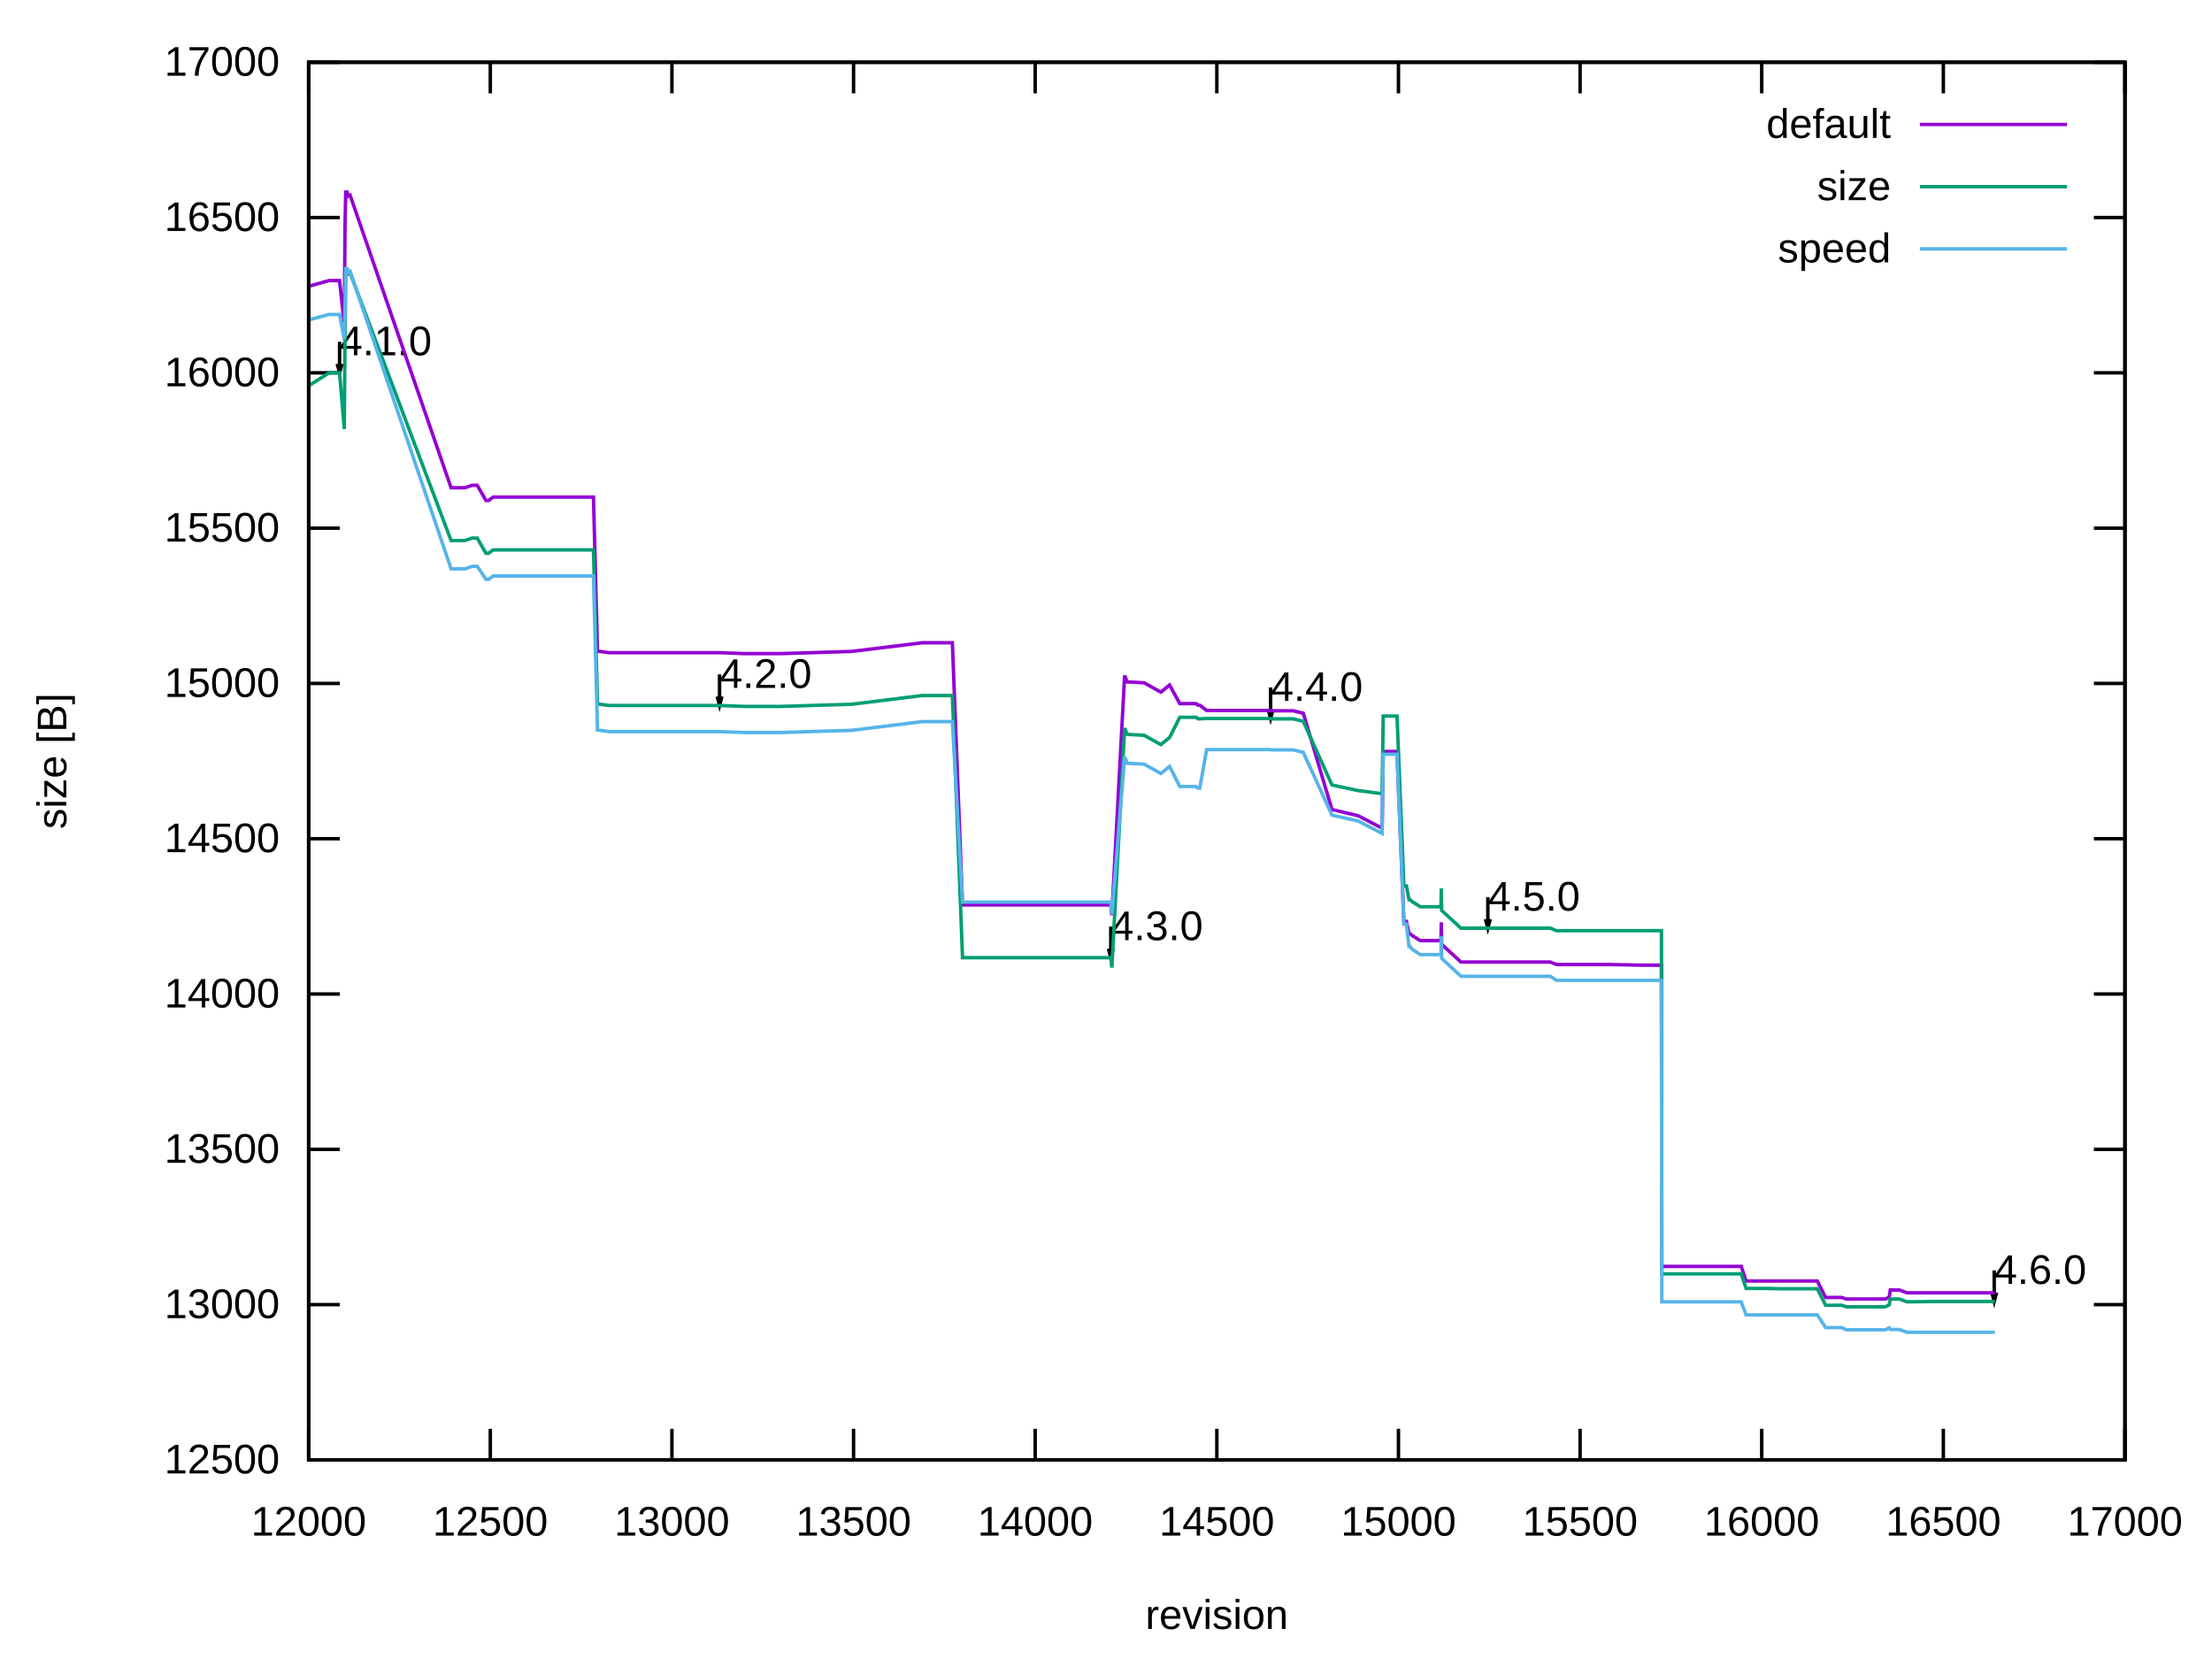
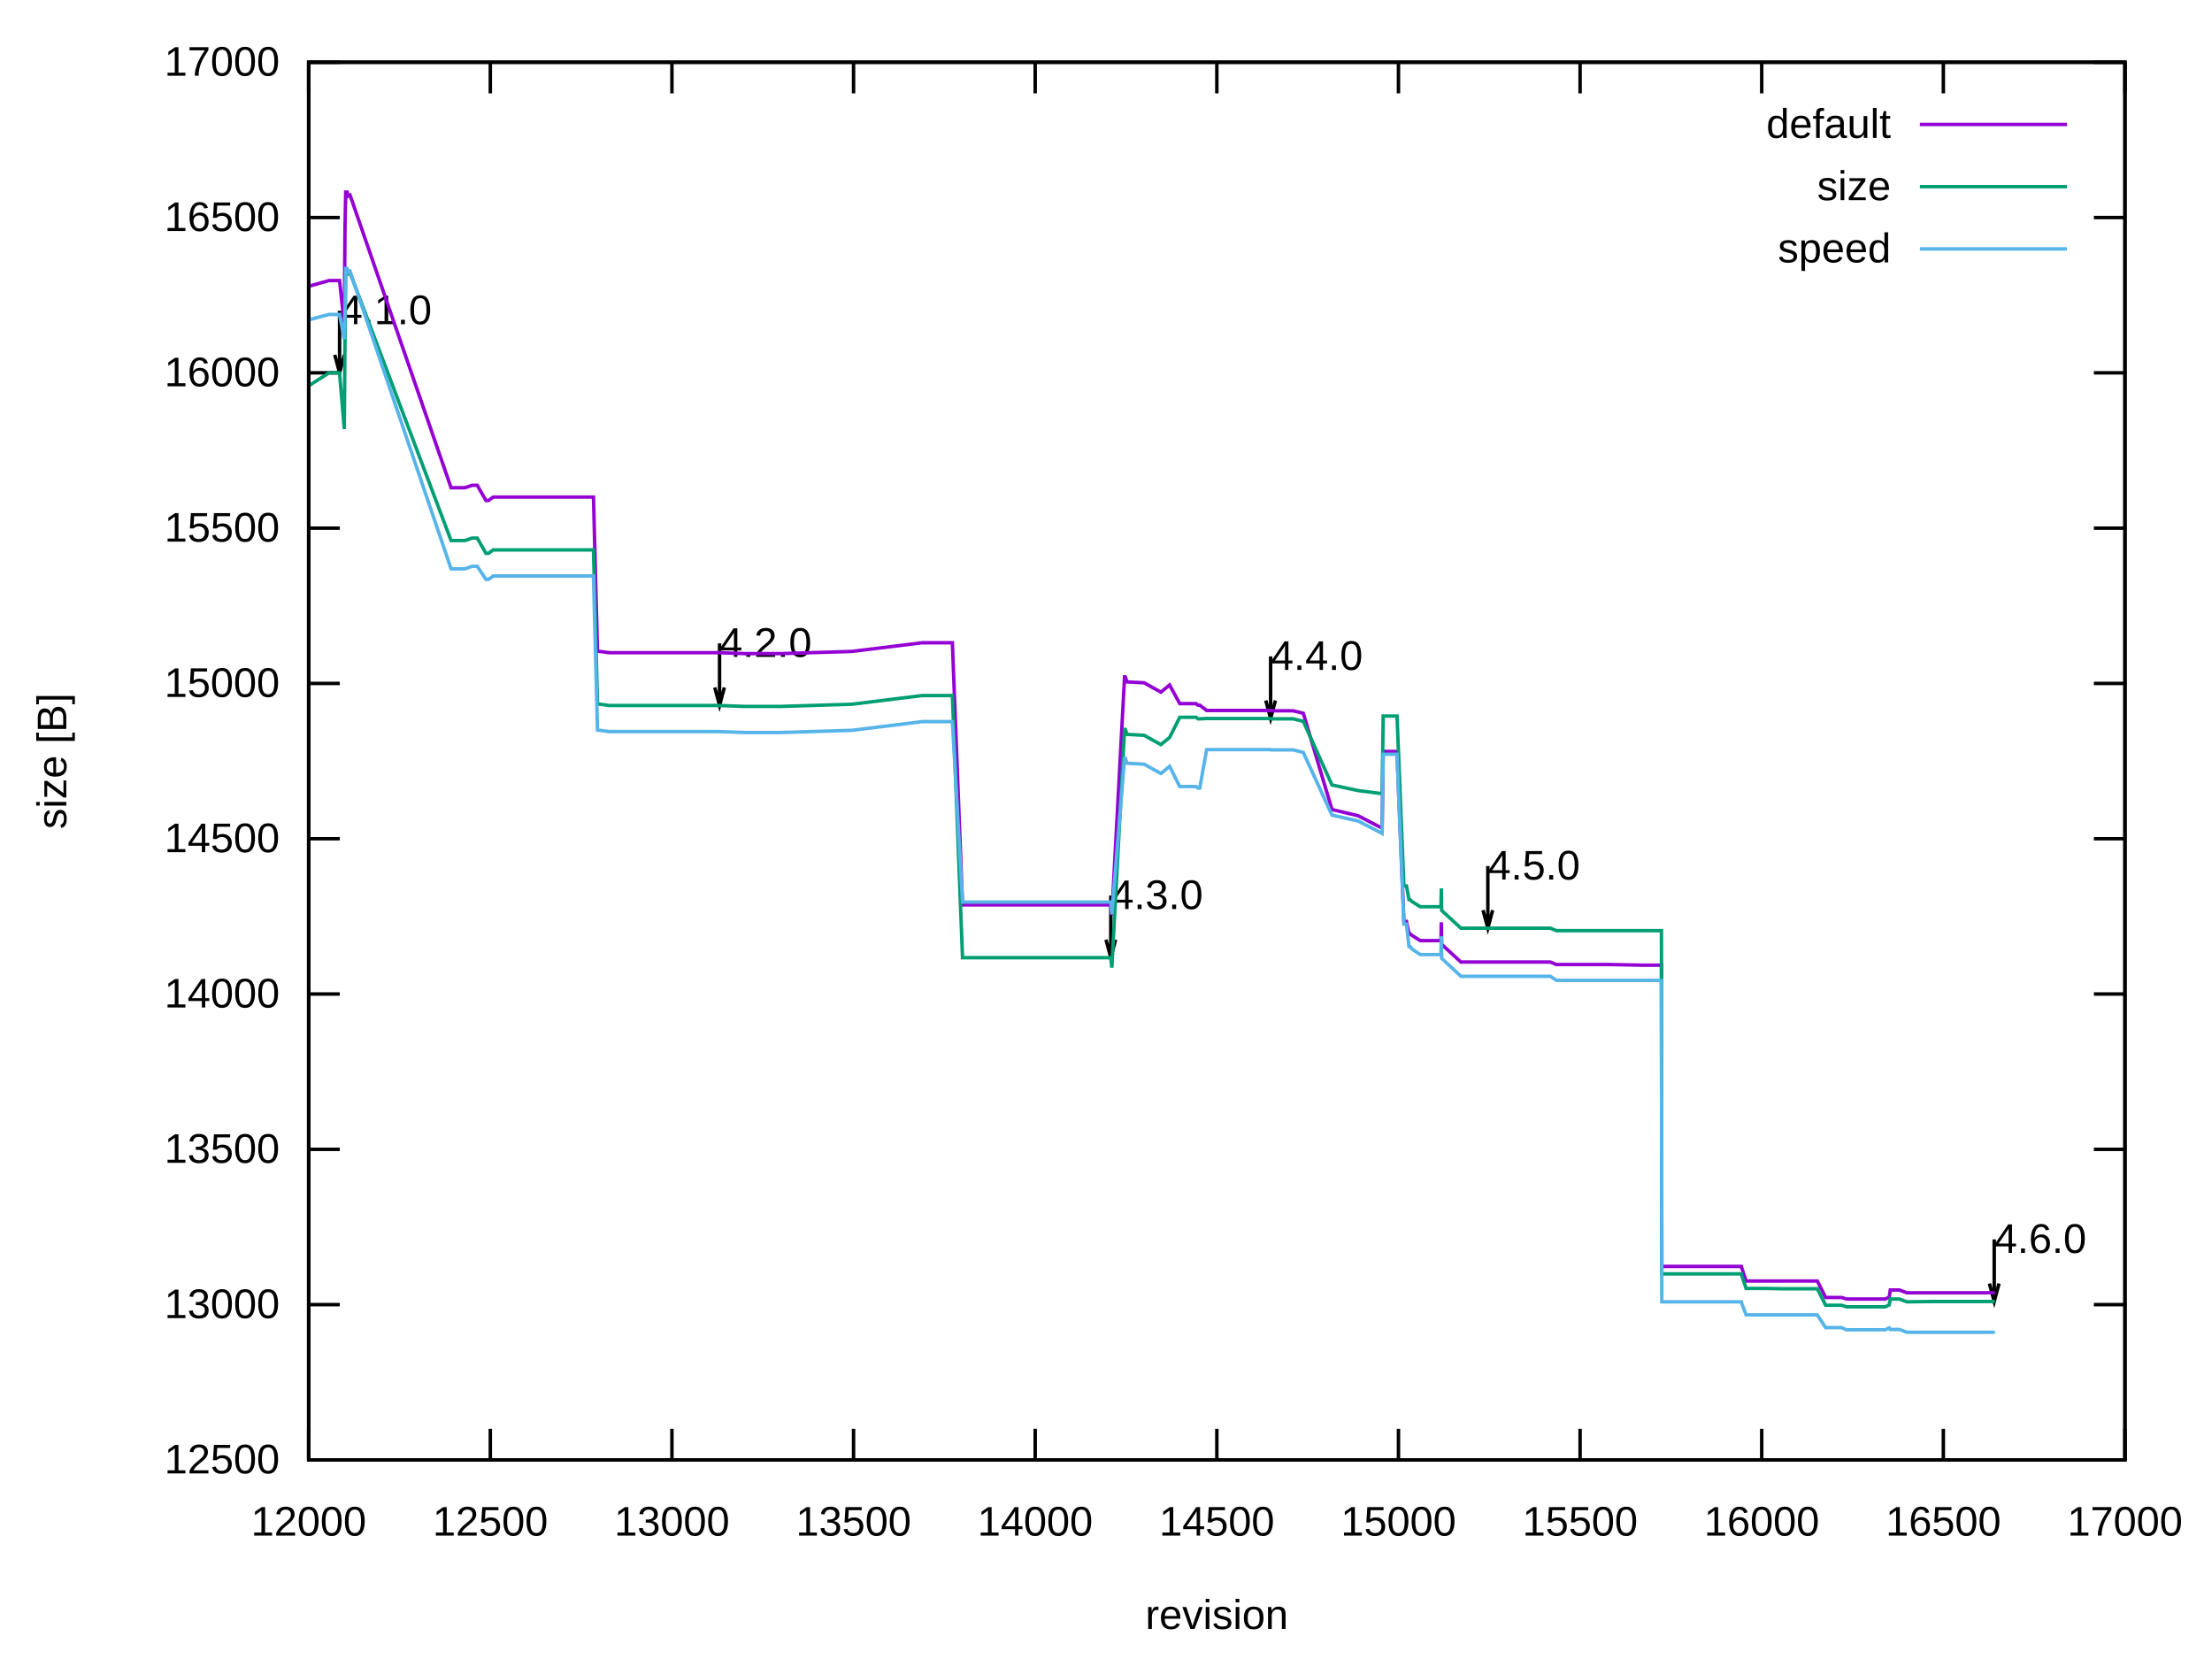
<svg xmlns="http://www.w3.org/2000/svg" xmlns:xlink="http://www.w3.org/1999/xlink" width="640" height="480" viewBox="0 0 640 480">
  <g id="gnuplot_canvas">
    <rect x="0" y="0" width="640" height="480" fill="none" />
    <defs>
      <circle id="gpDot" r="0.5" stroke-width="0.5" stroke="currentColor" />
      <path id="gpPt0" stroke-width="0.222" stroke="currentColor" d="M-1,0 h2 M0,-1 v2" />
      <path id="gpPt1" stroke-width="0.222" stroke="currentColor" d="M-1,-1 L1,1 M1,-1 L-1,1" />
      <path id="gpPt2" stroke-width="0.222" stroke="currentColor" d="M-1,0 L1,0 M0,-1 L0,1 M-1,-1 L1,1 M-1,1 L1,-1" />
      <rect id="gpPt3" stroke-width="0.222" stroke="currentColor" x="-1" y="-1" width="2" height="2" />
      <rect id="gpPt4" stroke-width="0.222" stroke="currentColor" fill="currentColor" x="-1" y="-1" width="2" height="2" />
      <circle id="gpPt5" stroke-width="0.222" stroke="currentColor" cx="0" cy="0" r="1" />
      <use xlink:href="#gpPt5" id="gpPt6" fill="currentColor" stroke="none" />
      <path id="gpPt7" stroke-width="0.222" stroke="currentColor" d="M0,-1.33 L-1.33,0.67 L1.33,0.67 z" />
      <use xlink:href="#gpPt7" id="gpPt8" fill="currentColor" stroke="none" />
      <use xlink:href="#gpPt7" id="gpPt9" stroke="currentColor" transform="rotate(180)" />
      <use xlink:href="#gpPt9" id="gpPt10" fill="currentColor" stroke="none" />
      <use xlink:href="#gpPt3" id="gpPt11" stroke="currentColor" transform="rotate(45)" />
      <use xlink:href="#gpPt11" id="gpPt12" fill="currentColor" stroke="none" />
      <path id="gpPt13" stroke-width="0.222" stroke="currentColor" d="M0,1.330 L1.265,0.411 L0.782,-1.067 L-0.782,-1.076 L-1.265,0.411 z" />
      <use xlink:href="#gpPt13" id="gpPt14" fill="currentColor" stroke="none" />
      <filter id="textbox" filterUnits="objectBoundingBox" x="0" y="0" height="1" width="1">
        <feFlood flood-color="white" flood-opacity="1" result="bgnd" />
        <feComposite in="SourceGraphic" in2="bgnd" operator="atop" />
      </filter>
      <filter id="greybox" filterUnits="objectBoundingBox" x="0" y="0" height="1" width="1">
        <feFlood flood-color="lightgrey" flood-opacity="1" result="grey" />
        <feComposite in="SourceGraphic" in2="grey" operator="atop" />
      </filter>
    </defs>
    <g fill="none" color="white" stroke="currentColor" stroke-width="1.00" stroke-linecap="butt" stroke-linejoin="miter">
</g>
    <g fill="none" color="black" stroke="currentColor" stroke-width="1.00" stroke-linecap="butt" stroke-linejoin="miter">
      <path stroke="black" d="M89.31,422.40 L98.31,422.40 M614.82,422.40 L605.82,422.40  " />
      <g transform="translate(80.92,426.30)" stroke="none" fill="black" font-family="Arial" font-size="12.00" text-anchor="end">
        <text>
          <tspan font-family="Arial"> 12500</tspan>
        </text>
      </g>
    </g>
    <g fill="none" color="black" stroke="currentColor" stroke-width="1.00" stroke-linecap="butt" stroke-linejoin="miter">
      <path stroke="black" d="M89.31,377.47 L98.31,377.47 M614.82,377.47 L605.82,377.47  " />
      <g transform="translate(80.92,381.37)" stroke="none" fill="black" font-family="Arial" font-size="12.00" text-anchor="end">
        <text>
          <tspan font-family="Arial"> 13000</tspan>
        </text>
      </g>
    </g>
    <g fill="none" color="black" stroke="currentColor" stroke-width="1.00" stroke-linecap="butt" stroke-linejoin="miter">
      <path stroke="black" d="M89.31,332.54 L98.31,332.54 M614.82,332.54 L605.82,332.54  " />
      <g transform="translate(80.92,336.44)" stroke="none" fill="black" font-family="Arial" font-size="12.00" text-anchor="end">
        <text>
          <tspan font-family="Arial"> 13500</tspan>
        </text>
      </g>
    </g>
    <g fill="none" color="black" stroke="currentColor" stroke-width="1.00" stroke-linecap="butt" stroke-linejoin="miter">
      <path stroke="black" d="M89.31,287.60 L98.31,287.60 M614.82,287.60 L605.82,287.60  " />
      <g transform="translate(80.92,291.50)" stroke="none" fill="black" font-family="Arial" font-size="12.00" text-anchor="end">
        <text>
          <tspan font-family="Arial"> 14000</tspan>
        </text>
      </g>
    </g>
    <g fill="none" color="black" stroke="currentColor" stroke-width="1.00" stroke-linecap="butt" stroke-linejoin="miter">
      <path stroke="black" d="M89.31,242.67 L98.31,242.67 M614.82,242.67 L605.82,242.67  " />
      <g transform="translate(80.92,246.57)" stroke="none" fill="black" font-family="Arial" font-size="12.00" text-anchor="end">
        <text>
          <tspan font-family="Arial"> 14500</tspan>
        </text>
      </g>
    </g>
    <g fill="none" color="black" stroke="currentColor" stroke-width="1.00" stroke-linecap="butt" stroke-linejoin="miter">
      <path stroke="black" d="M89.31,197.74 L98.31,197.74 M614.82,197.74 L605.82,197.74  " />
      <g transform="translate(80.92,201.64)" stroke="none" fill="black" font-family="Arial" font-size="12.00" text-anchor="end">
        <text>
          <tspan font-family="Arial"> 15000</tspan>
        </text>
      </g>
    </g>
    <g fill="none" color="black" stroke="currentColor" stroke-width="1.00" stroke-linecap="butt" stroke-linejoin="miter">
      <path stroke="black" d="M89.31,152.81 L98.31,152.81 M614.82,152.81 L605.82,152.81  " />
      <g transform="translate(80.92,156.71)" stroke="none" fill="black" font-family="Arial" font-size="12.00" text-anchor="end">
        <text>
          <tspan font-family="Arial"> 15500</tspan>
        </text>
      </g>
    </g>
    <g fill="none" color="black" stroke="currentColor" stroke-width="1.00" stroke-linecap="butt" stroke-linejoin="miter">
      <path stroke="black" d="M89.31,107.87 L98.31,107.87 M614.82,107.87 L605.82,107.87  " />
      <g transform="translate(80.92,111.77)" stroke="none" fill="black" font-family="Arial" font-size="12.00" text-anchor="end">
        <text>
          <tspan font-family="Arial"> 16000</tspan>
        </text>
      </g>
    </g>
    <g fill="none" color="black" stroke="currentColor" stroke-width="1.00" stroke-linecap="butt" stroke-linejoin="miter">
      <path stroke="black" d="M89.31,62.94 L98.31,62.94 M614.82,62.94 L605.82,62.94  " />
      <g transform="translate(80.92,66.84)" stroke="none" fill="black" font-family="Arial" font-size="12.00" text-anchor="end">
        <text>
          <tspan font-family="Arial"> 16500</tspan>
        </text>
      </g>
    </g>
    <g fill="none" color="black" stroke="currentColor" stroke-width="1.00" stroke-linecap="butt" stroke-linejoin="miter">
      <path stroke="black" d="M89.31,18.01 L98.31,18.01 M614.82,18.01 L605.82,18.01  " />
      <g transform="translate(80.92,21.91)" stroke="none" fill="black" font-family="Arial" font-size="12.00" text-anchor="end">
        <text>
          <tspan font-family="Arial"> 17000</tspan>
        </text>
      </g>
    </g>
    <g fill="none" color="black" stroke="currentColor" stroke-width="1.00" stroke-linecap="butt" stroke-linejoin="miter">
      <path stroke="black" d="M89.31,422.40 L89.31,413.40 M89.31,18.01 L89.31,27.01  " />
      <g transform="translate(89.31,444.30)" stroke="none" fill="black" font-family="Arial" font-size="12.00" text-anchor="middle">
        <text>
          <tspan font-family="Arial"> 12000</tspan>
        </text>
      </g>
    </g>
    <g fill="none" color="black" stroke="currentColor" stroke-width="1.00" stroke-linecap="butt" stroke-linejoin="miter">
      <path stroke="black" d="M141.86,422.40 L141.86,413.40 M141.86,18.01 L141.86,27.01  " />
      <g transform="translate(141.86,444.30)" stroke="none" fill="black" font-family="Arial" font-size="12.00" text-anchor="middle">
        <text>
          <tspan font-family="Arial"> 12500</tspan>
        </text>
      </g>
    </g>
    <g fill="none" color="black" stroke="currentColor" stroke-width="1.00" stroke-linecap="butt" stroke-linejoin="miter">
      <path stroke="black" d="M194.41,422.40 L194.41,413.40 M194.41,18.01 L194.41,27.01  " />
      <g transform="translate(194.41,444.30)" stroke="none" fill="black" font-family="Arial" font-size="12.00" text-anchor="middle">
        <text>
          <tspan font-family="Arial"> 13000</tspan>
        </text>
      </g>
    </g>
    <g fill="none" color="black" stroke="currentColor" stroke-width="1.00" stroke-linecap="butt" stroke-linejoin="miter">
      <path stroke="black" d="M246.96,422.40 L246.96,413.40 M246.96,18.01 L246.96,27.01  " />
      <g transform="translate(246.96,444.30)" stroke="none" fill="black" font-family="Arial" font-size="12.00" text-anchor="middle">
        <text>
          <tspan font-family="Arial"> 13500</tspan>
        </text>
      </g>
    </g>
    <g fill="none" color="black" stroke="currentColor" stroke-width="1.00" stroke-linecap="butt" stroke-linejoin="miter">
      <path stroke="black" d="M299.51,422.40 L299.51,413.40 M299.51,18.01 L299.51,27.01  " />
      <g transform="translate(299.51,444.30)" stroke="none" fill="black" font-family="Arial" font-size="12.00" text-anchor="middle">
        <text>
          <tspan font-family="Arial"> 14000</tspan>
        </text>
      </g>
    </g>
    <g fill="none" color="black" stroke="currentColor" stroke-width="1.00" stroke-linecap="butt" stroke-linejoin="miter">
      <path stroke="black" d="M352.07,422.40 L352.07,413.40 M352.07,18.01 L352.07,27.01  " />
      <g transform="translate(352.07,444.30)" stroke="none" fill="black" font-family="Arial" font-size="12.00" text-anchor="middle">
        <text>
          <tspan font-family="Arial"> 14500</tspan>
        </text>
      </g>
    </g>
    <g fill="none" color="black" stroke="currentColor" stroke-width="1.00" stroke-linecap="butt" stroke-linejoin="miter">
      <path stroke="black" d="M404.62,422.40 L404.62,413.40 M404.62,18.01 L404.62,27.01  " />
      <g transform="translate(404.62,444.30)" stroke="none" fill="black" font-family="Arial" font-size="12.00" text-anchor="middle">
        <text>
          <tspan font-family="Arial"> 15000</tspan>
        </text>
      </g>
    </g>
    <g fill="none" color="black" stroke="currentColor" stroke-width="1.00" stroke-linecap="butt" stroke-linejoin="miter">
      <path stroke="black" d="M457.17,422.40 L457.17,413.40 M457.17,18.01 L457.17,27.01  " />
      <g transform="translate(457.17,444.30)" stroke="none" fill="black" font-family="Arial" font-size="12.00" text-anchor="middle">
        <text>
          <tspan font-family="Arial"> 15500</tspan>
        </text>
      </g>
    </g>
    <g fill="none" color="black" stroke="currentColor" stroke-width="1.00" stroke-linecap="butt" stroke-linejoin="miter">
      <path stroke="black" d="M509.72,422.40 L509.72,413.40 M509.72,18.01 L509.72,27.01  " />
      <g transform="translate(509.72,444.30)" stroke="none" fill="black" font-family="Arial" font-size="12.00" text-anchor="middle">
        <text>
          <tspan font-family="Arial"> 16000</tspan>
        </text>
      </g>
    </g>
    <g fill="none" color="black" stroke="currentColor" stroke-width="1.00" stroke-linecap="butt" stroke-linejoin="miter">
      <path stroke="black" d="M562.27,422.40 L562.27,413.40 M562.27,18.01 L562.27,27.01  " />
      <g transform="translate(562.27,444.30)" stroke="none" fill="black" font-family="Arial" font-size="12.00" text-anchor="middle">
        <text>
          <tspan font-family="Arial"> 16500</tspan>
        </text>
      </g>
    </g>
    <g fill="none" color="black" stroke="currentColor" stroke-width="1.00" stroke-linecap="butt" stroke-linejoin="miter">
      <path stroke="black" d="M614.82,422.40 L614.82,413.40 M614.82,18.01 L614.82,27.01  " />
      <g transform="translate(614.82,444.30)" stroke="none" fill="black" font-family="Arial" font-size="12.00" text-anchor="middle">
        <text>
          <tspan font-family="Arial"> 17000</tspan>
        </text>
      </g>
    </g>
    <g fill="none" color="black" stroke="currentColor" stroke-width="1.00" stroke-linecap="butt" stroke-linejoin="miter">
</g>
    <g fill="none" color="black" stroke="currentColor" stroke-width="1.00" stroke-linecap="butt" stroke-linejoin="miter">
      <path stroke="black" d="M89.31,18.01 L89.31,422.40 L614.82,422.40 L614.82,18.01 L89.31,18.01 Z  " />
-       <g transform="translate(98.24,102.79)" stroke="none" fill="black" font-family="Arial" font-size="12.00" text-anchor="start">
+       <g transform="translate(98.24,93.80)" stroke="none" fill="black" font-family="Arial" font-size="12.00" text-anchor="start">
        <text>
          <tspan font-family="Arial">4.1.0</tspan>
        </text>
      </g>
-       <g transform="translate(208.18,199.03)" stroke="none" fill="black" font-family="Arial" font-size="12.00" text-anchor="start">
+       <g transform="translate(208.18,190.05)" stroke="none" fill="black" font-family="Arial" font-size="12.00" text-anchor="start">
        <text>
          <tspan font-family="Arial">4.2.0</tspan>
        </text>
      </g>
-       <g transform="translate(321.38,272.00)" stroke="none" fill="black" font-family="Arial" font-size="12.00" text-anchor="start">
+       <g transform="translate(321.38,263.02)" stroke="none" fill="black" font-family="Arial" font-size="12.00" text-anchor="start">
        <text>
          <tspan font-family="Arial">4.3.0</tspan>
        </text>
      </g>
-       <g transform="translate(367.62,202.81)" stroke="none" fill="black" font-family="Arial" font-size="12.00" text-anchor="start">
+       <g transform="translate(367.62,193.82)" stroke="none" fill="black" font-family="Arial" font-size="12.00" text-anchor="start">
        <text>
          <tspan font-family="Arial">4.4.0</tspan>
        </text>
      </g>
-       <g transform="translate(430.47,263.47)" stroke="none" fill="black" font-family="Arial" font-size="12.00" text-anchor="start">
+       <g transform="translate(430.47,254.48)" stroke="none" fill="black" font-family="Arial" font-size="12.00" text-anchor="start">
        <text>
          <tspan font-family="Arial">4.5.0</tspan>
        </text>
      </g>
-       <g transform="translate(576.98,371.48)" stroke="none" fill="black" font-family="Arial" font-size="12.00" text-anchor="start">
+       <g transform="translate(576.98,362.50)" stroke="none" fill="black" font-family="Arial" font-size="12.00" text-anchor="start">
        <text>
          <tspan font-family="Arial">4.6.0</tspan>
        </text>
      </g>
    </g>
    <g fill="none" color="black" stroke="currentColor" stroke-width="1.00" stroke-linecap="butt" stroke-linejoin="miter">
-       <path stroke="black" d="M97.56,105.26 L98.25,107.86 L98.94,105.26 M98.25,98.88 L98.25,107.86  " />
-     </g>
-     <g fill="none" color="black" stroke="currentColor" stroke-width="1.00" stroke-linecap="butt" stroke-linejoin="miter">
-       <path stroke="black" d="M207.50,201.51 L208.19,204.11 L208.88,201.51 M208.19,195.12 L208.19,204.11  " />
-     </g>
-     <g fill="none" color="black" stroke="currentColor" stroke-width="1.00" stroke-linecap="butt" stroke-linejoin="miter">
-       <path stroke="black" d="M320.70,274.48 L321.39,277.08 L322.08,274.48 M321.39,268.09 L321.39,277.08  " />
-     </g>
-     <g fill="none" color="black" stroke="currentColor" stroke-width="1.00" stroke-linecap="butt" stroke-linejoin="miter">
-       <path stroke="black" d="M366.94,205.28 L367.63,207.88 L368.32,205.28 M367.63,198.90 L367.63,207.88  " />
-     </g>
-     <g fill="none" color="black" stroke="currentColor" stroke-width="1.00" stroke-linecap="butt" stroke-linejoin="miter">
-       <path stroke="black" d="M429.79,265.94 L430.48,268.54 L431.17,265.94 M430.48,259.56 L430.48,268.54  " />
-     </g>
-     <g fill="none" color="black" stroke="currentColor" stroke-width="1.00" stroke-linecap="butt" stroke-linejoin="miter">
-       <path stroke="black" d="M576.30,373.96 L576.99,376.56 L577.68,373.96 M576.99,367.57 L576.99,376.56  " />
+       <path stroke="black" d="M96.86,102.66 L98.25,107.86 L99.64,102.66 M98.25,89.89 L98.25,107.86  " />
+     </g>
+     <g fill="none" color="black" stroke="currentColor" stroke-width="1.00" stroke-linecap="butt" stroke-linejoin="miter">
+       <path stroke="black" d="M206.80,198.91 L208.19,204.11 L209.58,198.91 M208.19,186.14 L208.19,204.11  " />
+     </g>
+     <g fill="none" color="black" stroke="currentColor" stroke-width="1.00" stroke-linecap="butt" stroke-linejoin="miter">
+       <path stroke="black" d="M320.00,271.88 L321.39,277.08 L322.78,271.88 M321.39,259.11 L321.39,277.08  " />
+     </g>
+     <g fill="none" color="black" stroke="currentColor" stroke-width="1.00" stroke-linecap="butt" stroke-linejoin="miter">
+       <path stroke="black" d="M366.24,202.68 L367.63,207.88 L369.02,202.68 M367.63,189.91 L367.63,207.88  " />
+     </g>
+     <g fill="none" color="black" stroke="currentColor" stroke-width="1.00" stroke-linecap="butt" stroke-linejoin="miter">
+       <path stroke="black" d="M429.09,263.34 L430.48,268.54 L431.87,263.34 M430.48,250.57 L430.48,268.54  " />
+     </g>
+     <g fill="none" color="black" stroke="currentColor" stroke-width="1.00" stroke-linecap="butt" stroke-linejoin="miter">
+       <path stroke="black" d="M575.60,371.36 L576.99,376.56 L578.38,371.36 M576.99,358.59 L576.99,376.56  " />
    </g>
    <g fill="none" color="black" stroke="currentColor" stroke-width="1.00" stroke-linecap="butt" stroke-linejoin="miter">
</g>
    <g id="gnuplot_plot_1">
      <g fill="none" color="black" stroke="currentColor" stroke-width="1.00" stroke-linecap="butt" stroke-linejoin="miter">
        <g transform="translate(547.09,39.91)" stroke="none" fill="black" font-family="Arial" font-size="12.00" text-anchor="end">
          <text>
            <tspan font-family="Arial">default</tspan>
          </text>
        </g>
      </g>
      <g fill="none" color="black" stroke="currentColor" stroke-width="1.00" stroke-linecap="butt" stroke-linejoin="miter">
        <path stroke="rgb(148,   0, 211)" d="M555.48,36.01 L598.04,36.01 M89.42,82.80 L95.20,81.18 L98.24,81.18 L99.61,93.77 L99.82,65.64 L100.03,55.57   L100.45,55.57 L100.77,56.74 L101.29,56.47 L130.51,141.12 L132.93,141.12 L134.50,141.12 L136.61,140.41 L138.08,140.41   L140.60,144.81 L141.34,144.81 L142.70,143.82 L156.79,143.82 L160.04,143.82 L161.73,143.82 L162.04,143.82 L167.72,143.82   L171.71,143.82 L172.87,188.39 L176.23,188.84 L179.91,188.84 L181.27,188.84 L182.96,188.84 L183.90,188.84 L191.15,188.84   L208.18,188.84 L215.43,189.11 L225.94,189.11 L246.44,188.48 L266.83,185.97 L268.93,185.97 L273.03,185.97 L275.55,185.97   L278.49,261.81 L278.91,261.81 L279.86,261.81 L281.12,261.81 L283.22,261.81 L287.43,261.81 L289.00,261.81 L299.51,261.81   L318.85,261.81 L321.38,261.81 L321.69,264.78 L325.37,195.85 L325.58,195.85 L326.10,197.29 L331.04,197.56 L335.88,200.26   L338.40,198.19 L341.34,203.58 L342.08,203.58 L346.07,203.58 L346.60,204.03 L347.13,204.03 L349.12,205.56 L353.12,205.56   L355.01,205.56 L367.62,205.56 L367.83,205.65 L374.14,205.65 L377.08,206.37 L385.38,234.22 L392.95,236.02 L399.89,239.62   L400.20,217.42 L404.20,217.42 L406.19,266.58 L406.93,266.58 L407.66,270.17 L407.98,270.17 L408.50,270.62 L410.92,272.15   L414.39,272.15 L415.55,272.15 L416.91,272.15 L417.02,266.84 L417.12,273.23 L422.69,278.35 L429.84,278.35 L430.47,278.35   L437.93,278.35 L448.55,278.35 L450.34,279.07 L452.02,279.07 L455.70,279.07 L462.42,279.07 L465.58,279.07 L474.93,279.25   L480.71,279.25 L480.81,366.41 L485.33,366.41 L498.16,366.41 L498.26,366.41 L503.83,366.41 L503.94,366.86 L505.20,370.64   L511.40,370.64 L515.29,370.64 L525.80,370.64 L528.22,375.40 L532.84,375.40 L534.21,375.85 L541.77,375.85 L542.40,375.85   L545.45,375.85 L546.61,375.31 L546.92,373.24 L549.55,373.24 L551.76,374.05 L559.54,374.05 L565.63,374.05 L576.98,374.05   L577.19,374.05  " />
      </g>
    </g>
    <g id="gnuplot_plot_2">
      <g fill="none" color="black" stroke="currentColor" stroke-width="1.00" stroke-linecap="butt" stroke-linejoin="miter">
        <g transform="translate(547.09,57.91)" stroke="none" fill="black" font-family="Arial" font-size="12.00" text-anchor="end">
          <text>
            <tspan font-family="Arial">size</tspan>
          </text>
        </g>
      </g>
      <g fill="none" color="black" stroke="currentColor" stroke-width="1.00" stroke-linecap="butt" stroke-linejoin="miter">
        <path stroke="rgb(  0, 158, 115)" d="M555.48,54.01 L598.04,54.01 M89.42,111.56 L95.20,107.87 L98.24,107.87 L99.61,124.14 L99.82,98.71 L100.03,78.04   L100.45,78.04 L100.77,79.21 L101.29,78.94 L130.51,156.40 L132.93,156.40 L134.50,156.40 L136.61,155.68 L138.08,155.68   L140.60,160.09 L141.34,160.09 L142.70,159.10 L156.79,159.10 L160.04,159.10 L161.73,159.10 L162.04,159.10 L167.72,159.10   L171.71,159.10 L172.87,203.67 L176.23,204.12 L179.91,204.12 L181.27,204.12 L182.96,204.12 L183.90,204.12 L191.15,204.12   L208.18,204.12 L215.43,204.39 L225.94,204.39 L246.44,203.76 L266.83,201.24 L268.93,201.24 L273.03,201.24 L275.55,201.24   L278.49,277.09 L278.91,277.09 L279.86,277.09 L281.12,277.09 L283.22,277.09 L287.43,277.09 L289.00,277.09 L299.51,277.09   L318.85,277.09 L321.38,277.09 L321.69,279.96 L325.37,211.04 L325.58,211.04 L326.10,212.48 L331.04,212.75 L335.88,215.44   L338.40,213.38 L341.34,207.53 L342.08,207.53 L346.07,207.53 L346.60,207.98 L347.13,207.98 L349.12,207.89 L353.12,207.89   L355.01,207.89 L367.62,207.89 L367.83,207.98 L374.14,207.98 L377.08,208.70 L385.38,227.12 L392.95,228.74 L399.89,229.64   L400.20,207.17 L404.20,207.17 L406.19,256.33 L406.93,256.33 L407.66,260.28 L407.98,260.28 L408.50,260.82 L410.92,262.35   L414.39,262.35 L415.55,262.35 L416.91,262.35 L417.02,257.05 L417.12,263.43 L422.69,268.55 L429.84,268.55 L430.47,268.55   L437.93,268.55 L448.55,268.55 L450.34,269.27 L452.02,269.27 L455.70,269.27 L462.42,269.27 L465.58,269.27 L474.93,269.27   L480.71,269.27 L480.81,368.57 L485.33,368.57 L498.16,368.57 L498.26,368.57 L503.83,368.57 L503.94,369.02 L505.20,372.79   L511.40,372.79 L515.29,372.88 L525.80,372.88 L528.22,377.65 L532.84,377.65 L534.21,378.10 L541.77,378.10 L542.40,378.10   L545.45,378.10 L546.61,377.56 L546.92,375.85 L549.55,375.85 L551.76,376.66 L559.54,376.57 L565.63,376.57 L576.98,376.57   L577.19,376.57  " />
      </g>
    </g>
    <g id="gnuplot_plot_3">
      <g fill="none" color="black" stroke="currentColor" stroke-width="1.00" stroke-linecap="butt" stroke-linejoin="miter">
        <g transform="translate(547.09,75.91)" stroke="none" fill="black" font-family="Arial" font-size="12.00" text-anchor="end">
          <text>
            <tspan font-family="Arial">speed</tspan>
          </text>
        </g>
      </g>
      <g fill="none" color="black" stroke="currentColor" stroke-width="1.00" stroke-linecap="butt" stroke-linejoin="miter">
        <path stroke="rgb( 86, 180, 233)" d="M555.48,72.01 L598.04,72.01 M89.42,92.51 L95.20,90.98 L98.24,90.98 L99.61,98.17 L99.82,90.26 L100.03,77.68   L100.45,77.68 L100.77,78.76 L101.29,78.49 L130.51,164.58 L132.93,164.58 L134.50,164.58 L136.61,163.86 L138.08,163.86   L140.60,167.63 L141.34,167.63 L142.70,166.65 L156.79,166.65 L160.04,166.65 L161.73,166.65 L162.04,166.65 L167.72,166.65   L171.71,166.65 L172.87,211.22 L176.23,211.67 L179.91,211.67 L181.27,211.67 L182.96,211.67 L183.90,211.67 L191.15,211.67   L208.18,211.67 L215.43,211.94 L225.94,211.94 L246.44,211.31 L266.83,208.79 L268.93,208.79 L273.03,208.79 L275.55,208.79   L278.49,261.00 L278.91,261.00 L279.86,261.00 L281.12,261.00 L283.22,261.00 L287.43,261.00 L289.00,261.00 L299.51,261.00   L318.85,261.00 L321.38,261.00 L321.69,264.51 L325.37,219.40 L325.58,219.40 L326.10,220.83 L331.04,221.10 L335.88,223.80   L338.40,221.73 L341.34,227.57 L342.08,227.57 L346.07,227.57 L346.60,228.02 L347.13,228.02 L349.12,216.88 L353.12,216.88   L355.01,216.88 L367.62,216.88 L367.83,216.97 L374.14,216.97 L377.08,217.69 L385.38,235.84 L392.95,237.55 L399.89,241.14   L400.20,218.23 L404.20,218.23 L406.19,267.38 L406.93,267.38 L407.66,273.85 L407.98,273.85 L408.50,274.57 L410.92,276.19   L414.39,276.19 L415.55,276.19 L416.91,276.19 L417.02,270.89 L417.12,277.27 L422.69,282.48 L429.84,282.48 L430.47,282.48   L437.93,282.48 L448.55,282.48 L450.34,283.65 L452.02,283.65 L455.70,283.65 L462.42,283.65 L465.58,283.65 L474.93,283.65   L480.71,283.65 L480.81,376.66 L485.33,376.66 L498.16,376.66 L498.26,376.66 L503.83,376.66 L503.94,377.11 L505.20,380.43   L511.40,380.43 L515.29,380.43 L525.80,380.43 L528.22,384.12 L532.84,384.12 L534.21,384.75 L541.77,384.75 L542.40,384.75   L545.45,384.75 L546.61,384.21 L546.92,384.66 L549.55,384.66 L551.76,385.47 L559.54,385.47 L565.63,385.47 L576.98,385.47   L577.19,385.47  " />
      </g>
    </g>
    <g fill="none" color="white" stroke="rgb( 86, 180, 233)" stroke-width="2.00" stroke-linecap="butt" stroke-linejoin="miter">
</g>
    <g fill="none" color="black" stroke="currentColor" stroke-width="2.00" stroke-linecap="butt" stroke-linejoin="miter">
</g>
    <g fill="none" color="black" stroke="black" stroke-width="1.00" stroke-linecap="butt" stroke-linejoin="miter">
</g>
    <g fill="none" color="black" stroke="currentColor" stroke-width="1.00" stroke-linecap="butt" stroke-linejoin="miter">
      <path stroke="black" d="M89.31,18.01 L89.31,422.40 L614.82,422.40 L614.82,18.01 L89.31,18.01 Z  " />
      <g transform="translate(19.18,220.21) rotate(270.00)" stroke="none" fill="black" font-family="Arial" font-size="12.00" text-anchor="middle">
        <text>
          <tspan font-family="Arial">size [B]</tspan>
        </text>
      </g>
    </g>
    <g fill="none" color="black" stroke="currentColor" stroke-width="1.00" stroke-linecap="butt" stroke-linejoin="miter">
      <g transform="translate(352.06,471.30)" stroke="none" fill="black" font-family="Arial" font-size="12.00" text-anchor="middle">
        <text>
          <tspan font-family="Arial">revision</tspan>
        </text>
      </g>
    </g>
    <g fill="none" color="black" stroke="currentColor" stroke-width="1.00" stroke-linecap="butt" stroke-linejoin="miter">
</g>
    <g fill="none" color="black" stroke="currentColor" stroke-width="1.00" stroke-linecap="butt" stroke-linejoin="miter">
</g>
  </g>
</svg>
